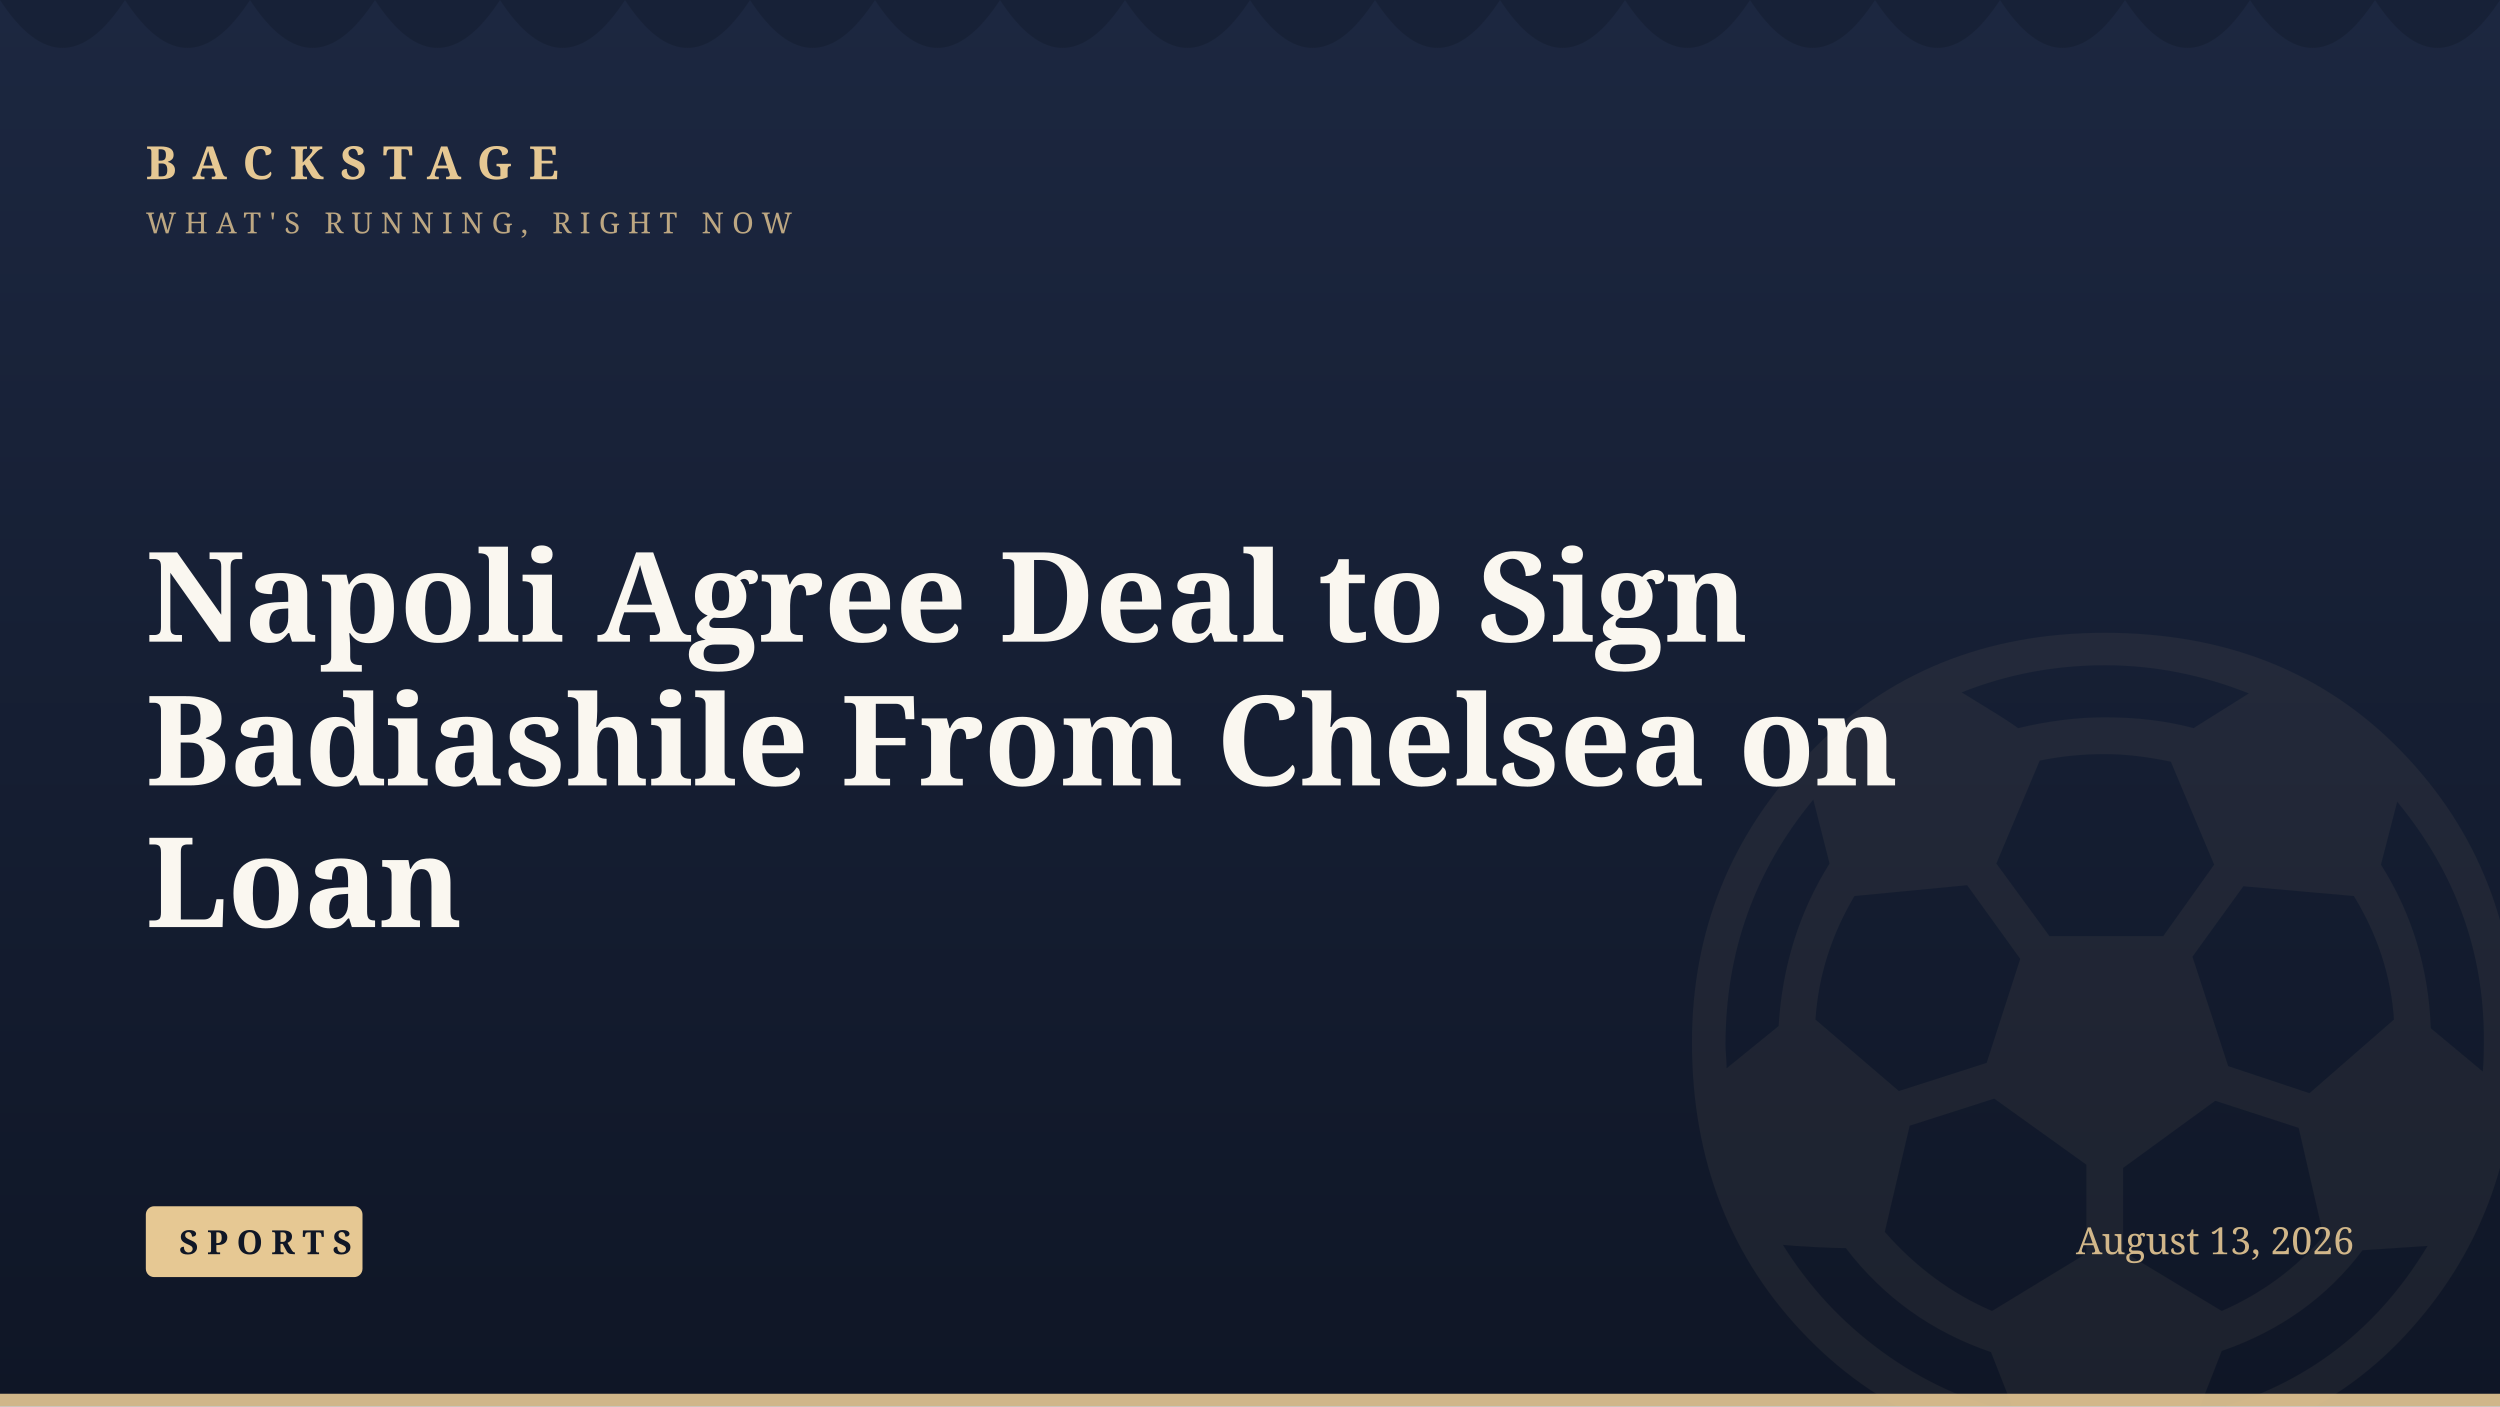
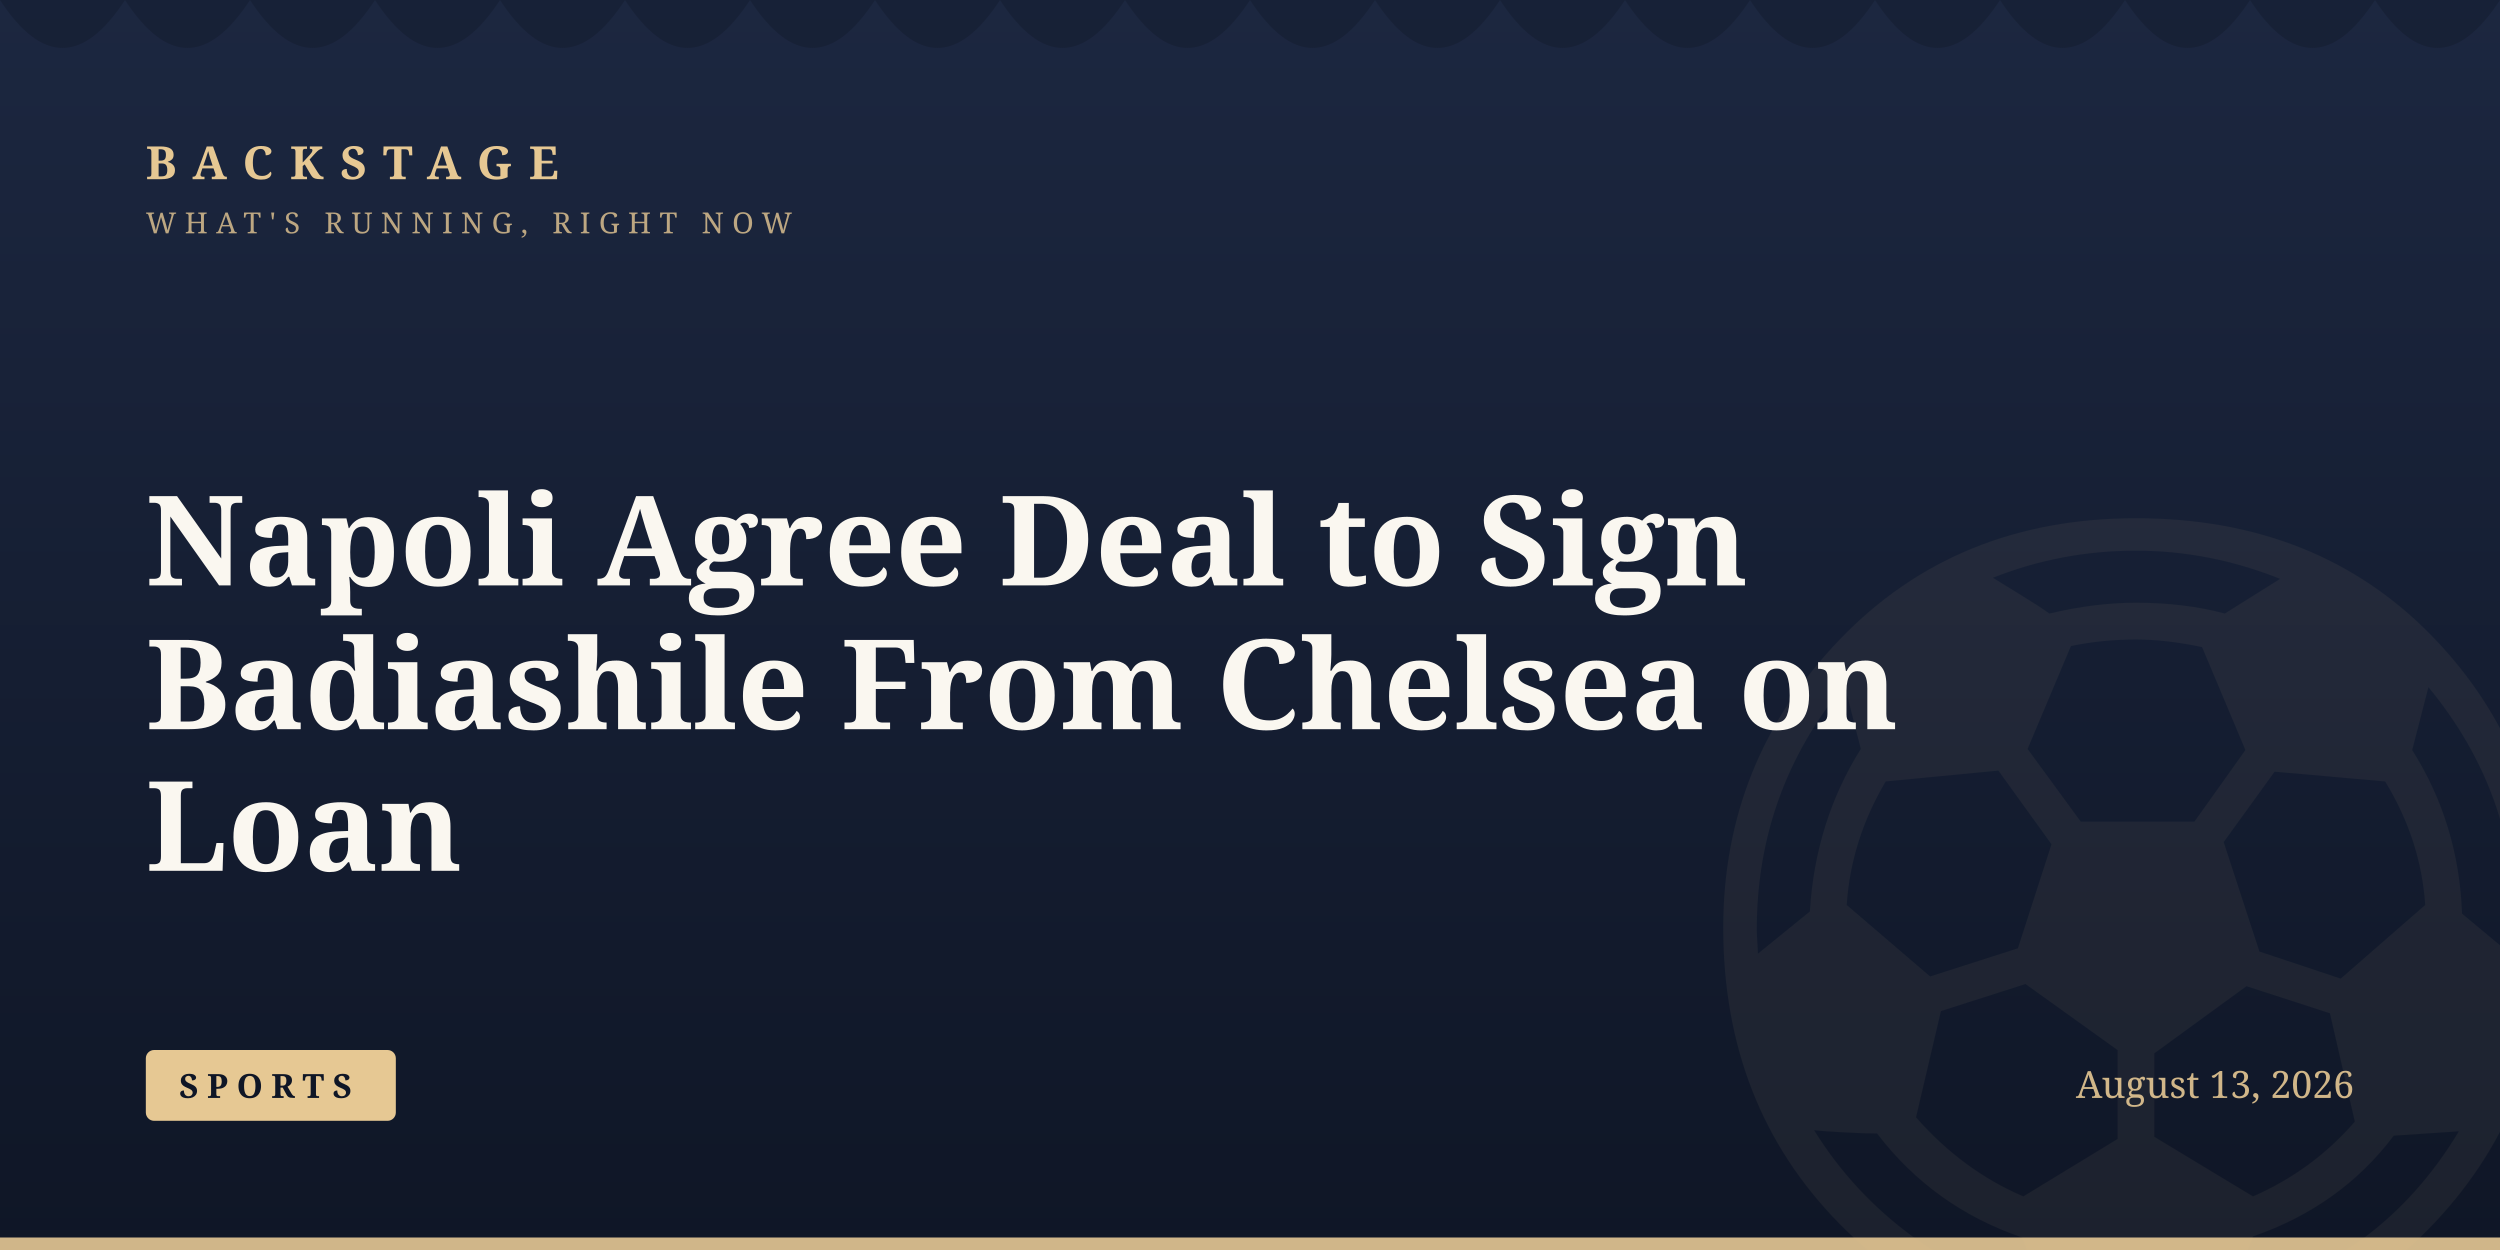
- <svg xmlns="http://www.w3.org/2000/svg" viewBox="0 0 1200 675" width="1200" height="675" font-family="Georgia, 'Roboto Slab', serif">
+ <svg xmlns="http://www.w3.org/2000/svg" viewBox="0 0 1200 600" width="1200" height="600" font-family="Georgia, 'Roboto Slab', serif">
  <defs>
    <linearGradient id="g" x1="0" y1="0" x2="0" y2="1">
      <stop offset="0" stop-color="#1C2740" />
      <stop offset="1" stop-color="#0f1626" />
    </linearGradient>
  </defs>
-   <rect width="1200" height="675" fill="url(#g)" />
+   <rect width="1200" height="600" fill="url(#g)" />
  <path d="M 0 0 Q 30 46 60 0 Z" fill="#0f1626" opacity="0.35" />
  <path d="M 60 0 Q 90 46 120 0 Z" fill="#0f1626" opacity="0.35" />
  <path d="M 120 0 Q 150 46 180 0 Z" fill="#0f1626" opacity="0.35" />
  <path d="M 180 0 Q 210 46 240 0 Z" fill="#0f1626" opacity="0.35" />
  <path d="M 240 0 Q 270 46 300 0 Z" fill="#0f1626" opacity="0.35" />
  <path d="M 300 0 Q 330 46 360 0 Z" fill="#0f1626" opacity="0.35" />
  <path d="M 360 0 Q 390 46 420 0 Z" fill="#0f1626" opacity="0.35" />
  <path d="M 420 0 Q 450 46 480 0 Z" fill="#0f1626" opacity="0.35" />
  <path d="M 480 0 Q 510 46 540 0 Z" fill="#0f1626" opacity="0.35" />
  <path d="M 540 0 Q 570 46 600 0 Z" fill="#0f1626" opacity="0.35" />
  <path d="M 600 0 Q 630 46 660 0 Z" fill="#0f1626" opacity="0.35" />
  <path d="M 660 0 Q 690 46 720 0 Z" fill="#0f1626" opacity="0.35" />
  <path d="M 720 0 Q 750 46 780 0 Z" fill="#0f1626" opacity="0.35" />
  <path d="M 780 0 Q 810 46 840 0 Z" fill="#0f1626" opacity="0.35" />
  <path d="M 840 0 Q 870 46 900 0 Z" fill="#0f1626" opacity="0.35" />
  <path d="M 900 0 Q 930 46 960 0 Z" fill="#0f1626" opacity="0.35" />
  <path d="M 960 0 Q 990 46 1020 0 Z" fill="#0f1626" opacity="0.35" />
  <path d="M 1020 0 Q 1050 46 1080 0 Z" fill="#0f1626" opacity="0.35" />
  <path d="M 1080 0 Q 1110 46 1140 0 Z" fill="#0f1626" opacity="0.35" />
  <path d="M 1140 0 Q 1170 46 1200 0 Z" fill="#0f1626" opacity="0.35" />
-   <text x="1010" y="525" font-size="520" fill="#e6c893" opacity="0.06" text-anchor="middle" dominant-baseline="middle">⚽</text>
+   <text x="1025" y="470" font-size="520" fill="#e6c893" opacity="0.06" text-anchor="middle" dominant-baseline="middle">⚽</text>
  <text x="70" y="86" font-size="22" letter-spacing="8" fill="#e6c893" font-weight="bold">BACKSTAGE</text>
  <text x="70" y="112" font-size="14" letter-spacing="4" fill="#e6c893" opacity="0.8">WHAT'S RUNNING, RIGHT NOW</text>
  <text font-size="60" font-weight="bold" fill="#faf7f0">
-     <tspan x="70" y="308">Napoli Agree Deal to Sign</tspan>
-     <tspan x="70" y="377">Badiashile From Chelsea on</tspan>
-     <tspan x="70" y="445">Loan</tspan>
+     <tspan x="70" y="281">Napoli Agree Deal to Sign</tspan>
+     <tspan x="70" y="350">Badiashile From Chelsea on</tspan>
+     <tspan x="70" y="418">Loan</tspan>
  </text>
-   <rect x="70" y="579" width="104" height="34" rx="4" fill="#e6c893" />
-   <text x="86" y="602" font-size="16" letter-spacing="4" fill="#0f1626" font-weight="bold">SPORTS</text>
-   <text x="1130" y="602" font-size="18" fill="#e6c893" text-anchor="end" opacity="0.9">August 13, 2026</text>
-   <rect x="0" y="669" width="1200" height="6" fill="#e6c893" opacity="0.9" />
+   <rect x="70" y="504" width="120" height="34" rx="4" fill="#e6c893" />
+   <text x="86" y="527" font-size="16" letter-spacing="4" fill="#0f1626" font-weight="bold">SPORTS</text>
+   <text x="1130" y="527" font-size="18" fill="#e6c893" text-anchor="end" opacity="0.9">August 13, 2026</text>
+   <rect x="0" y="594" width="1200" height="6" fill="#e6c893" opacity="0.9" />
</svg>
